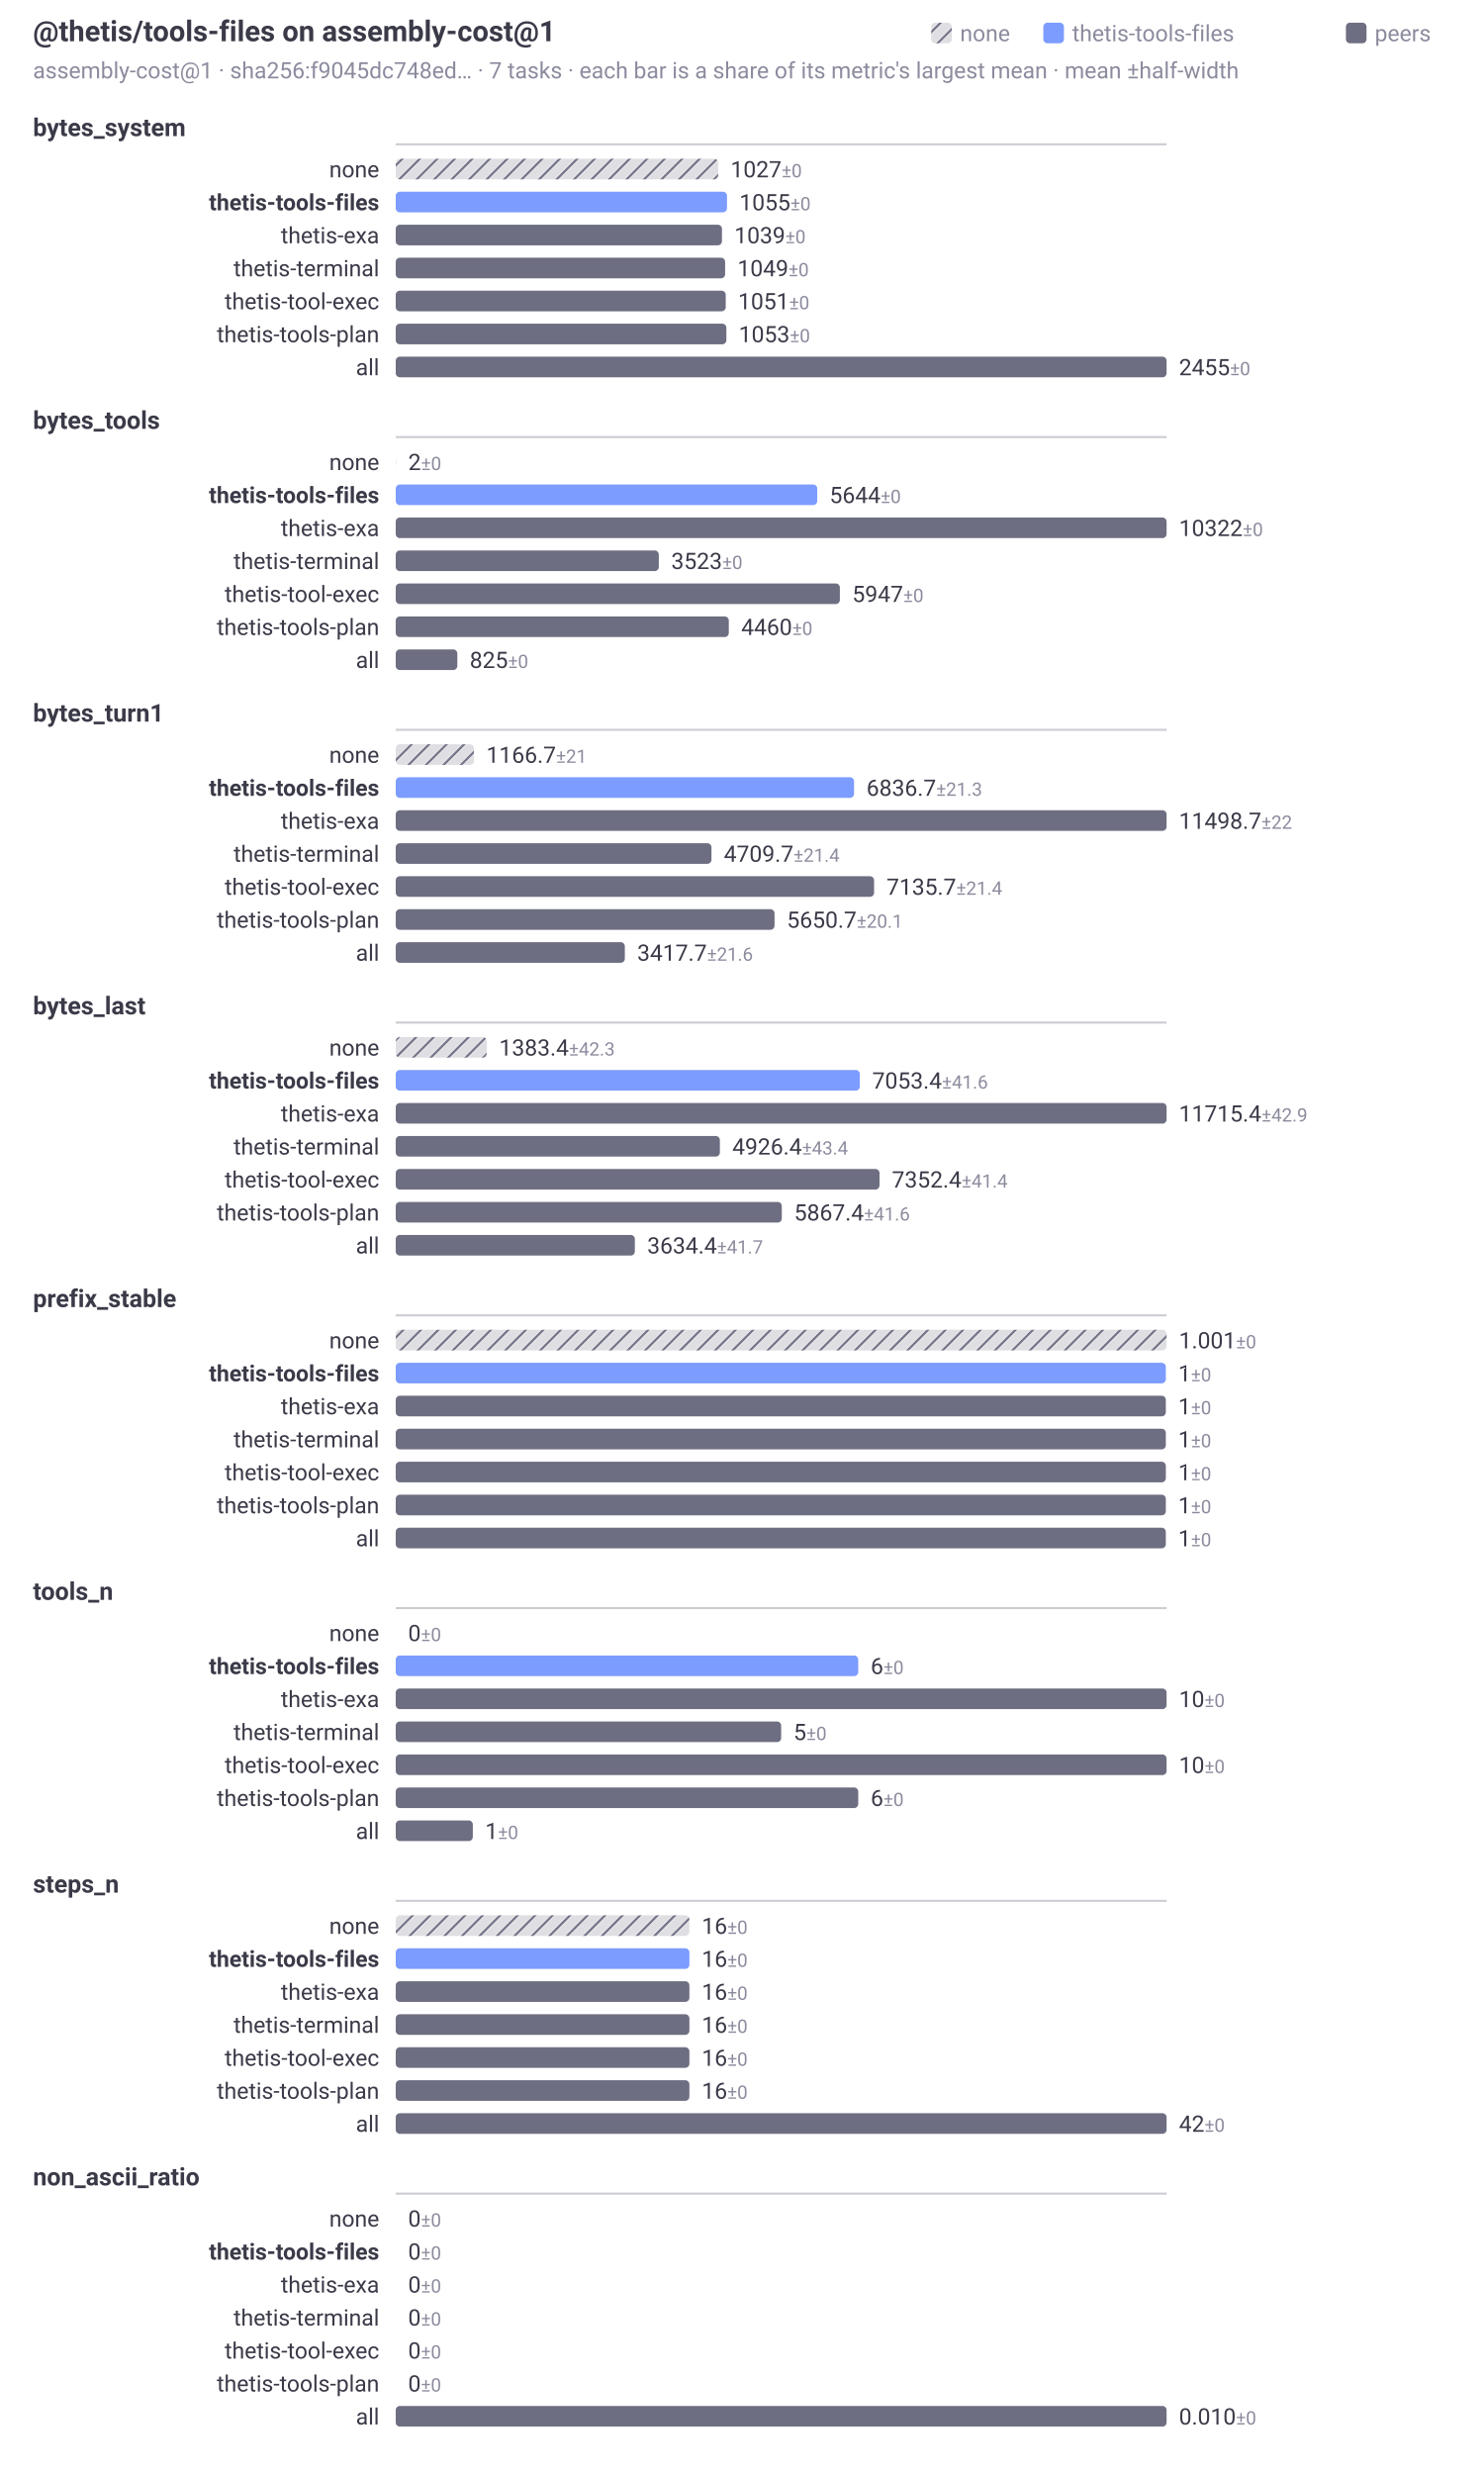
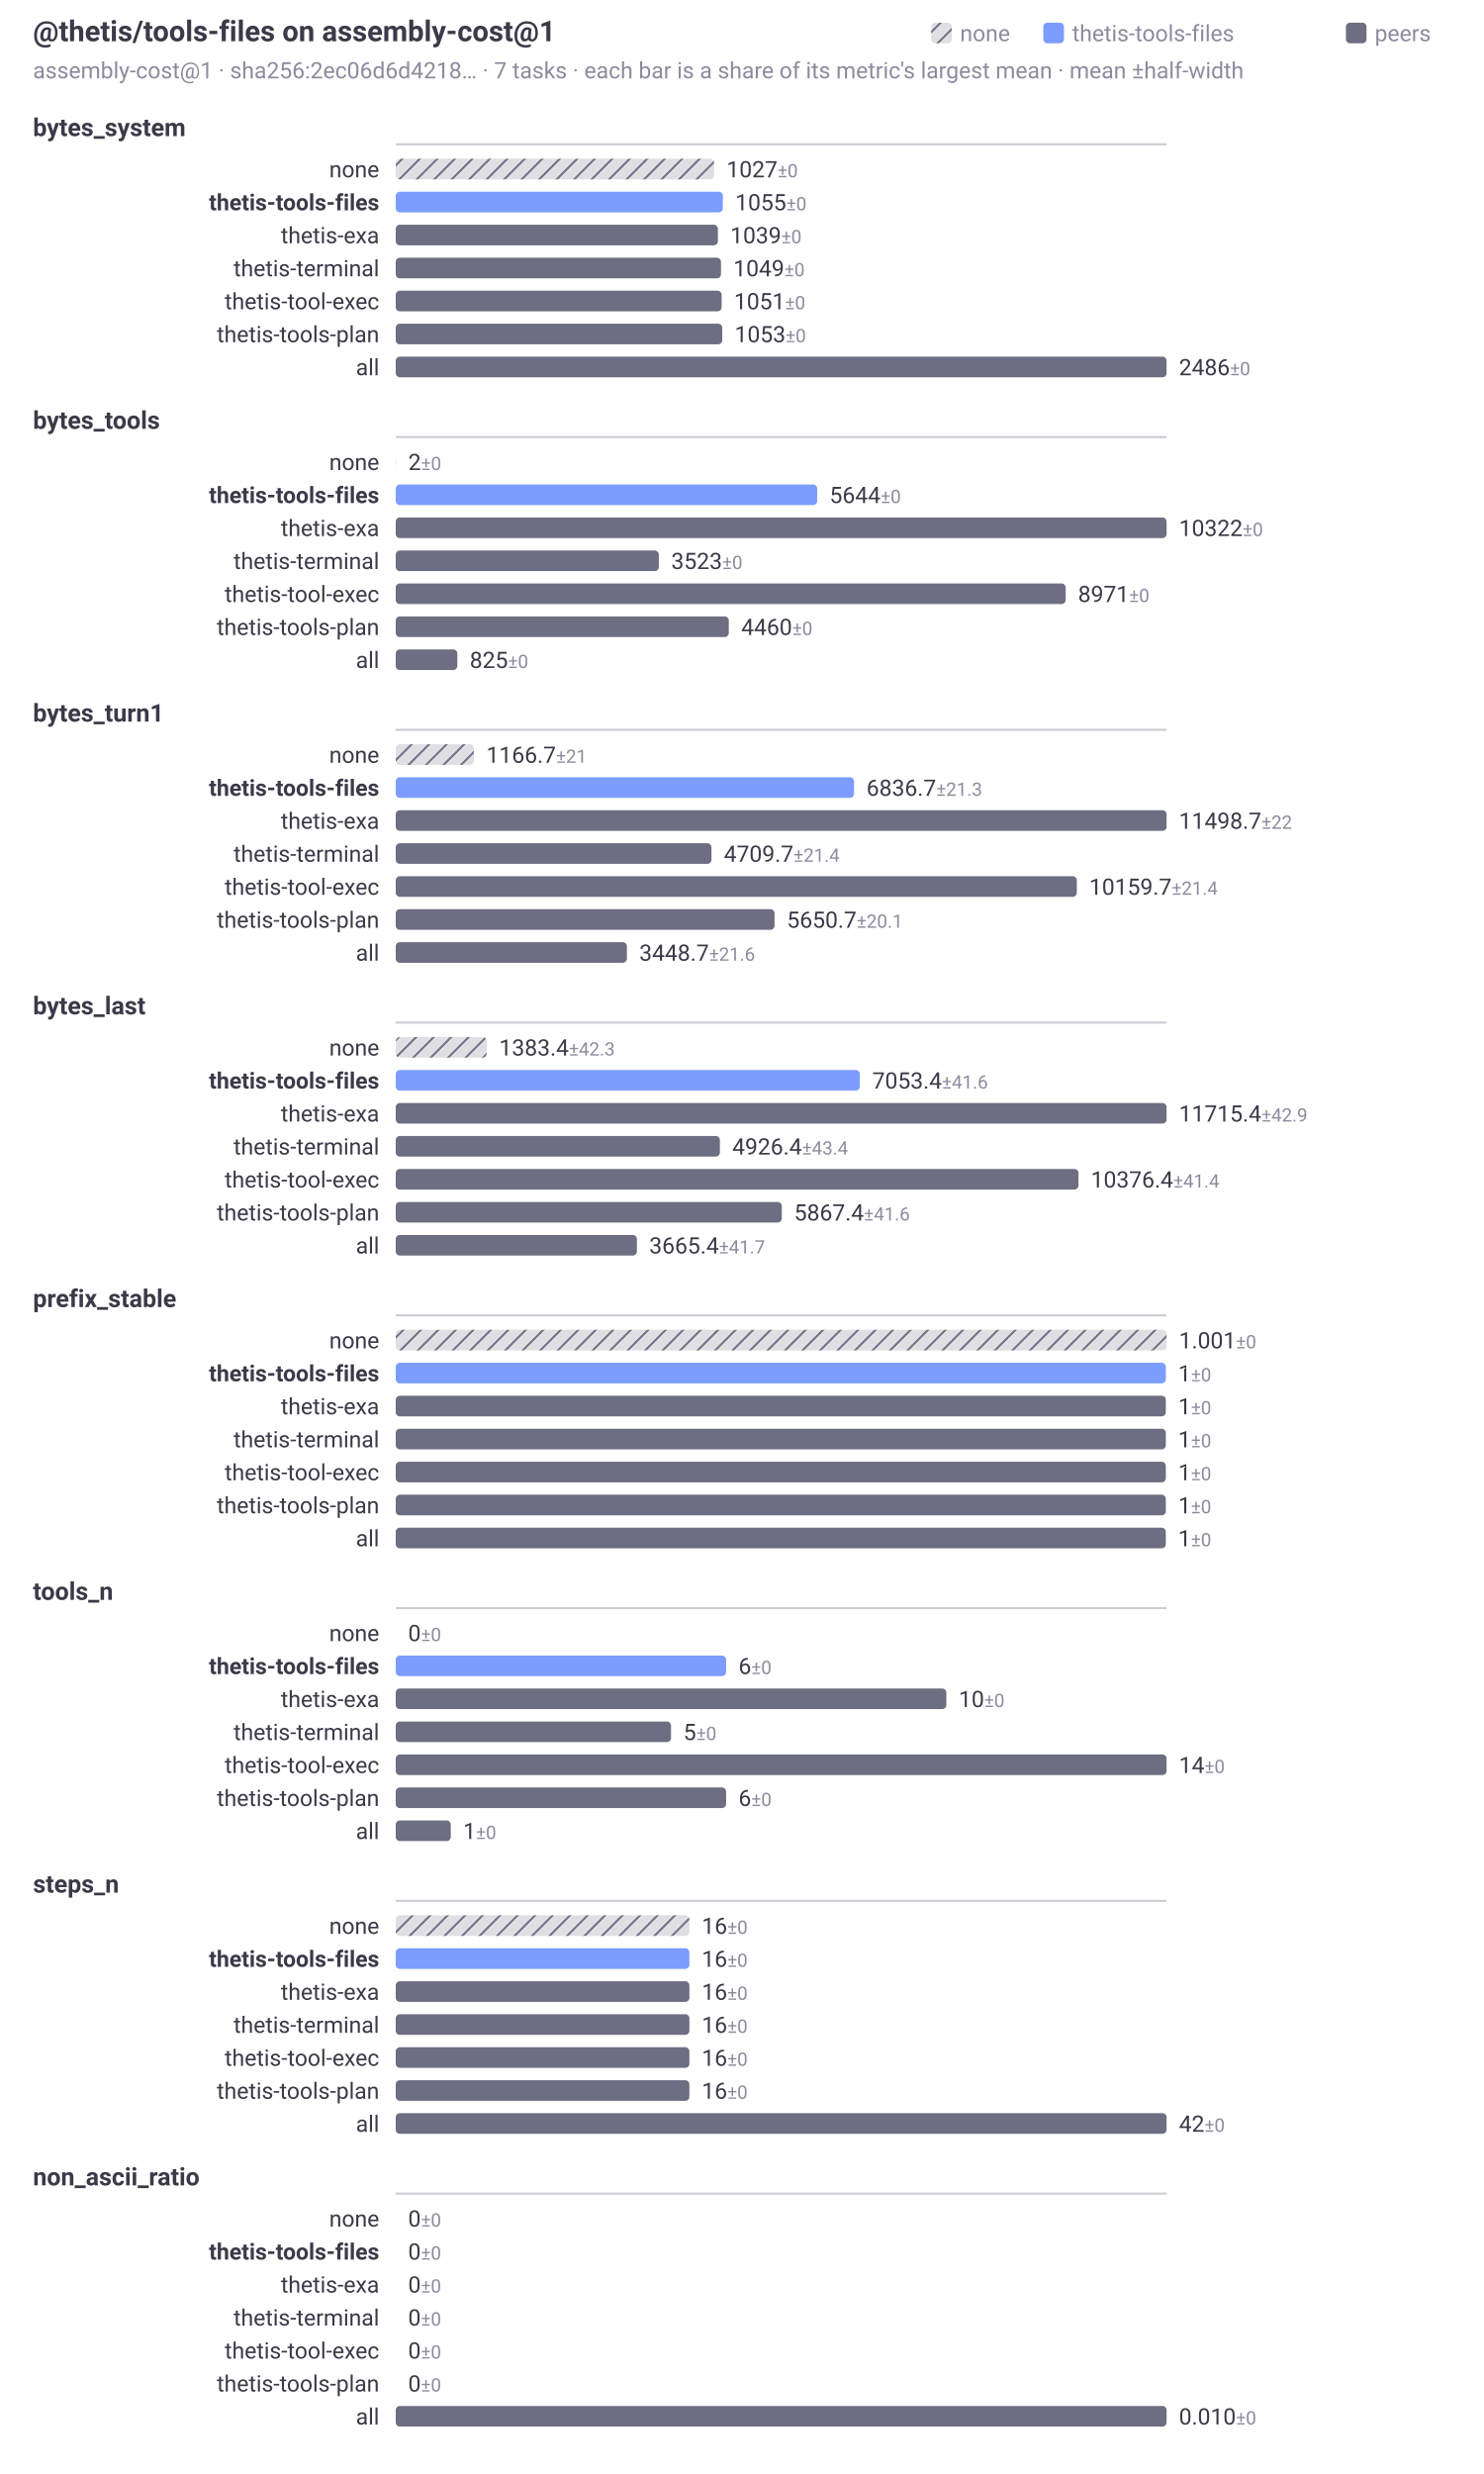
<svg xmlns="http://www.w3.org/2000/svg" width="720" height="1200" viewBox="0 0 720 1200" role="img" aria-labelledby="t d" font-family="system-ui, -apple-system, Segoe UI, Roboto, sans-serif">
  <style>.t{fill:#3a3a48}.f{fill:#8b8b9e}@media (prefers-color-scheme:dark){.t{fill:#d2d2dc}.f{fill:#9a9aae}}</style>
  <defs>
    <pattern id="hatch" width="6" height="6" patternUnits="userSpaceOnUse" patternTransform="rotate(45)">
      <rect width="6" height="6" fill="#6e6e82" fill-opacity="0.22" />
      <line x1="0" y1="0" x2="0" y2="6" stroke="#6e6e82" stroke-width="2" />
    </pattern>
  </defs>
  <text class="t" x="16" y="20" font-size="14" font-weight="600">@thetis/tools-files on assembly-cost@1</text>
-   <text class="f" x="16" y="38" font-size="11">assembly-cost@1 · sha256:f9045dc748ed… · 7 tasks · each bar is a share of its metric's largest mean · mean ±half-width</text>
+   <text class="f" x="16" y="38" font-size="11">assembly-cost@1 · sha256:2ec06d6d4218… · 7 tasks · each bar is a share of its metric's largest mean · mean ±half-width</text>
  <rect x="653" y="11" width="10" height="10" rx="2" fill="#6e6e82" />
  <text class="f" x="667" y="20" font-size="11">peers</text>
  <rect x="506.2" y="11" width="10" height="10" rx="2" fill="#7c9cff" />
  <text class="f" x="520.2" y="20" font-size="11">thetis-tools-files</text>
  <rect x="451.8" y="11" width="10" height="10" rx="2" fill="url(#hatch)" />
  <text class="f" x="465.8" y="20" font-size="11">none</text>
  <text class="t" x="16" y="66" font-size="12" font-weight="600">bytes_system</text>
  <line x1="192" y1="70" x2="566" y2="70" stroke="#6e6e82" stroke-opacity="0.35" stroke-width="1" />
  <text class="t" x="184" y="86" font-size="11" text-anchor="end">none</text>
-   <rect x="192" y="77" width="156.46" height="10" rx="2" fill="url(#hatch)" />
-   <text class="t" x="354.46" y="86" font-size="11">1027<tspan class="f" font-size="9"> ±0</tspan>
+   <rect x="192" y="77" width="154.5" height="10" rx="2" fill="url(#hatch)" />
+   <text class="t" x="352.5" y="86" font-size="11">1027<tspan class="f" font-size="9"> ±0</tspan>
  </text>
  <text class="t" x="184" y="102" font-size="11" text-anchor="end" font-weight="600">thetis-tools-files</text>
-   <rect x="192" y="93" width="160.72" height="10" rx="2" fill="#7c9cff" />
-   <text class="t" x="358.72" y="102" font-size="11">1055<tspan class="f" font-size="9"> ±0</tspan>
+   <rect x="192" y="93" width="158.72" height="10" rx="2" fill="#7c9cff" />
+   <text class="t" x="356.72" y="102" font-size="11">1055<tspan class="f" font-size="9"> ±0</tspan>
  </text>
  <text class="t" x="184" y="118" font-size="11" text-anchor="end">thetis-exa</text>
-   <rect x="192" y="109" width="158.28" height="10" rx="2" fill="#6e6e82" />
-   <text class="t" x="356.28" y="118" font-size="11">1039<tspan class="f" font-size="9"> ±0</tspan>
+   <rect x="192" y="109" width="156.31" height="10" rx="2" fill="#6e6e82" />
+   <text class="t" x="354.31" y="118" font-size="11">1039<tspan class="f" font-size="9"> ±0</tspan>
  </text>
  <text class="t" x="184" y="134" font-size="11" text-anchor="end">thetis-terminal</text>
-   <rect x="192" y="125" width="159.81" height="10" rx="2" fill="#6e6e82" />
-   <text class="t" x="357.81" y="134" font-size="11">1049<tspan class="f" font-size="9"> ±0</tspan>
+   <rect x="192" y="125" width="157.81" height="10" rx="2" fill="#6e6e82" />
+   <text class="t" x="355.81" y="134" font-size="11">1049<tspan class="f" font-size="9"> ±0</tspan>
  </text>
  <text class="t" x="184" y="150" font-size="11" text-anchor="end">thetis-tool-exec</text>
-   <rect x="192" y="141" width="160.11" height="10" rx="2" fill="#6e6e82" />
-   <text class="t" x="358.11" y="150" font-size="11">1051<tspan class="f" font-size="9"> ±0</tspan>
+   <rect x="192" y="141" width="158.12" height="10" rx="2" fill="#6e6e82" />
+   <text class="t" x="356.12" y="150" font-size="11">1051<tspan class="f" font-size="9"> ±0</tspan>
  </text>
  <text class="t" x="184" y="166" font-size="11" text-anchor="end">thetis-tools-plan</text>
-   <rect x="192" y="157" width="160.42" height="10" rx="2" fill="#6e6e82" />
-   <text class="t" x="358.42" y="166" font-size="11">1053<tspan class="f" font-size="9"> ±0</tspan>
+   <rect x="192" y="157" width="158.42" height="10" rx="2" fill="#6e6e82" />
+   <text class="t" x="356.42" y="166" font-size="11">1053<tspan class="f" font-size="9"> ±0</tspan>
  </text>
  <text class="t" x="184" y="182" font-size="11" text-anchor="end">all</text>
  <rect x="192" y="173" width="374" height="10" rx="2" fill="#6e6e82" />
-   <text class="t" x="572" y="182" font-size="11">2455<tspan class="f" font-size="9"> ±0</tspan>
+   <text class="t" x="572" y="182" font-size="11">2486<tspan class="f" font-size="9"> ±0</tspan>
  </text>
  <text class="t" x="16" y="208" font-size="12" font-weight="600">bytes_tools</text>
  <line x1="192" y1="212" x2="566" y2="212" stroke="#6e6e82" stroke-opacity="0.35" stroke-width="1" />
  <text class="t" x="184" y="228" font-size="11" text-anchor="end">none</text>
  <rect x="192" y="219" width="0.07" height="10" rx="2" fill="url(#hatch)" />
  <text class="t" x="198.07" y="228" font-size="11">2<tspan class="f" font-size="9"> ±0</tspan>
  </text>
  <text class="t" x="184" y="244" font-size="11" text-anchor="end" font-weight="600">thetis-tools-files</text>
  <rect x="192" y="235" width="204.5" height="10" rx="2" fill="#7c9cff" />
  <text class="t" x="402.5" y="244" font-size="11">5644<tspan class="f" font-size="9"> ±0</tspan>
  </text>
  <text class="t" x="184" y="260" font-size="11" text-anchor="end">thetis-exa</text>
  <rect x="192" y="251" width="374" height="10" rx="2" fill="#6e6e82" />
  <text class="t" x="572" y="260" font-size="11">10322<tspan class="f" font-size="9"> ±0</tspan>
  </text>
  <text class="t" x="184" y="276" font-size="11" text-anchor="end">thetis-terminal</text>
  <rect x="192" y="267" width="127.65" height="10" rx="2" fill="#6e6e82" />
  <text class="t" x="325.65" y="276" font-size="11">3523<tspan class="f" font-size="9"> ±0</tspan>
  </text>
  <text class="t" x="184" y="292" font-size="11" text-anchor="end">thetis-tool-exec</text>
-   <rect x="192" y="283" width="215.48" height="10" rx="2" fill="#6e6e82" />
-   <text class="t" x="413.48" y="292" font-size="11">5947<tspan class="f" font-size="9"> ±0</tspan>
+   <rect x="192" y="283" width="325.05" height="10" rx="2" fill="#6e6e82" />
+   <text class="t" x="523.05" y="292" font-size="11">8971<tspan class="f" font-size="9"> ±0</tspan>
  </text>
  <text class="t" x="184" y="308" font-size="11" text-anchor="end">thetis-tools-plan</text>
  <rect x="192" y="299" width="161.6" height="10" rx="2" fill="#6e6e82" />
  <text class="t" x="359.6" y="308" font-size="11">4460<tspan class="f" font-size="9"> ±0</tspan>
  </text>
  <text class="t" x="184" y="324" font-size="11" text-anchor="end">all</text>
  <rect x="192" y="315" width="29.89" height="10" rx="2" fill="#6e6e82" />
  <text class="t" x="227.89" y="324" font-size="11">825<tspan class="f" font-size="9"> ±0</tspan>
  </text>
  <text class="t" x="16" y="350" font-size="12" font-weight="600">bytes_turn1</text>
  <line x1="192" y1="354" x2="566" y2="354" stroke="#6e6e82" stroke-opacity="0.35" stroke-width="1" />
  <text class="t" x="184" y="370" font-size="11" text-anchor="end">none</text>
  <rect x="192" y="361" width="37.95" height="10" rx="2" fill="url(#hatch)" />
  <text class="t" x="235.95" y="370" font-size="11">1166.7<tspan class="f" font-size="9"> ±21</tspan>
  </text>
  <text class="t" x="184" y="386" font-size="11" text-anchor="end" font-weight="600">thetis-tools-files</text>
  <rect x="192" y="377" width="222.37" height="10" rx="2" fill="#7c9cff" />
  <text class="t" x="420.37" y="386" font-size="11">6836.7<tspan class="f" font-size="9"> ±21.3</tspan>
  </text>
  <text class="t" x="184" y="402" font-size="11" text-anchor="end">thetis-exa</text>
  <rect x="192" y="393" width="374" height="10" rx="2" fill="#6e6e82" />
  <text class="t" x="572" y="402" font-size="11">11498.7<tspan class="f" font-size="9"> ±22</tspan>
  </text>
  <text class="t" x="184" y="418" font-size="11" text-anchor="end">thetis-terminal</text>
  <rect x="192" y="409" width="153.19" height="10" rx="2" fill="#6e6e82" />
  <text class="t" x="351.19" y="418" font-size="11">4709.7<tspan class="f" font-size="9"> ±21.4</tspan>
  </text>
  <text class="t" x="184" y="434" font-size="11" text-anchor="end">thetis-tool-exec</text>
-   <rect x="192" y="425" width="232.09" height="10" rx="2" fill="#6e6e82" />
-   <text class="t" x="430.09" y="434" font-size="11">7135.7<tspan class="f" font-size="9"> ±21.4</tspan>
+   <rect x="192" y="425" width="330.45" height="10" rx="2" fill="#6e6e82" />
+   <text class="t" x="528.45" y="434" font-size="11">10159.7<tspan class="f" font-size="9"> ±21.4</tspan>
  </text>
  <text class="t" x="184" y="450" font-size="11" text-anchor="end">thetis-tools-plan</text>
  <rect x="192" y="441" width="183.79" height="10" rx="2" fill="#6e6e82" />
  <text class="t" x="381.79" y="450" font-size="11">5650.7<tspan class="f" font-size="9"> ±20.1</tspan>
  </text>
  <text class="t" x="184" y="466" font-size="11" text-anchor="end">all</text>
-   <rect x="192" y="457" width="111.16" height="10" rx="2" fill="#6e6e82" />
-   <text class="t" x="309.16" y="466" font-size="11">3417.7<tspan class="f" font-size="9"> ±21.6</tspan>
+   <rect x="192" y="457" width="112.17" height="10" rx="2" fill="#6e6e82" />
+   <text class="t" x="310.17" y="466" font-size="11">3448.7<tspan class="f" font-size="9"> ±21.6</tspan>
  </text>
  <text class="t" x="16" y="492" font-size="12" font-weight="600">bytes_last</text>
  <line x1="192" y1="496" x2="566" y2="496" stroke="#6e6e82" stroke-opacity="0.35" stroke-width="1" />
  <text class="t" x="184" y="512" font-size="11" text-anchor="end">none</text>
  <rect x="192" y="503" width="44.16" height="10" rx="2" fill="url(#hatch)" />
  <text class="t" x="242.16" y="512" font-size="11">1383.4<tspan class="f" font-size="9"> ±42.3</tspan>
  </text>
  <text class="t" x="184" y="528" font-size="11" text-anchor="end" font-weight="600">thetis-tools-files</text>
  <rect x="192" y="519" width="225.17" height="10" rx="2" fill="#7c9cff" />
  <text class="t" x="423.17" y="528" font-size="11">7053.4<tspan class="f" font-size="9"> ±41.6</tspan>
  </text>
  <text class="t" x="184" y="544" font-size="11" text-anchor="end">thetis-exa</text>
  <rect x="192" y="535" width="374" height="10" rx="2" fill="#6e6e82" />
  <text class="t" x="572" y="544" font-size="11">11715.4<tspan class="f" font-size="9"> ±42.9</tspan>
  </text>
  <text class="t" x="184" y="560" font-size="11" text-anchor="end">thetis-terminal</text>
  <rect x="192" y="551" width="157.27" height="10" rx="2" fill="#6e6e82" />
  <text class="t" x="355.27" y="560" font-size="11">4926.4<tspan class="f" font-size="9"> ±43.4</tspan>
  </text>
  <text class="t" x="184" y="576" font-size="11" text-anchor="end">thetis-tool-exec</text>
-   <rect x="192" y="567" width="234.72" height="10" rx="2" fill="#6e6e82" />
-   <text class="t" x="432.72" y="576" font-size="11">7352.4<tspan class="f" font-size="9"> ±41.4</tspan>
+   <rect x="192" y="567" width="331.25" height="10" rx="2" fill="#6e6e82" />
+   <text class="t" x="529.25" y="576" font-size="11">10376.4<tspan class="f" font-size="9"> ±41.4</tspan>
  </text>
  <text class="t" x="184" y="592" font-size="11" text-anchor="end">thetis-tools-plan</text>
  <rect x="192" y="583" width="187.31" height="10" rx="2" fill="#6e6e82" />
  <text class="t" x="385.31" y="592" font-size="11">5867.4<tspan class="f" font-size="9"> ±41.6</tspan>
  </text>
  <text class="t" x="184" y="608" font-size="11" text-anchor="end">all</text>
-   <rect x="192" y="599" width="116.02" height="10" rx="2" fill="#6e6e82" />
-   <text class="t" x="314.02" y="608" font-size="11">3634.4<tspan class="f" font-size="9"> ±41.7</tspan>
+   <rect x="192" y="599" width="117.01" height="10" rx="2" fill="#6e6e82" />
+   <text class="t" x="315.01" y="608" font-size="11">3665.4<tspan class="f" font-size="9"> ±41.7</tspan>
  </text>
  <text class="t" x="16" y="634" font-size="12" font-weight="600">prefix_stable</text>
  <line x1="192" y1="638" x2="566" y2="638" stroke="#6e6e82" stroke-opacity="0.35" stroke-width="1" />
  <text class="t" x="184" y="654" font-size="11" text-anchor="end">none</text>
  <rect x="192" y="645" width="374" height="10" rx="2" fill="url(#hatch)" />
  <text class="t" x="572" y="654" font-size="11">1.001<tspan class="f" font-size="9"> ±0</tspan>
  </text>
  <text class="t" x="184" y="670" font-size="11" text-anchor="end" font-weight="600">thetis-tools-files</text>
  <rect x="192" y="661" width="373.63" height="10" rx="2" fill="#7c9cff" />
  <text class="t" x="571.63" y="670" font-size="11">1<tspan class="f" font-size="9"> ±0</tspan>
  </text>
  <text class="t" x="184" y="686" font-size="11" text-anchor="end">thetis-exa</text>
  <rect x="192" y="677" width="373.63" height="10" rx="2" fill="#6e6e82" />
  <text class="t" x="571.63" y="686" font-size="11">1<tspan class="f" font-size="9"> ±0</tspan>
  </text>
  <text class="t" x="184" y="702" font-size="11" text-anchor="end">thetis-terminal</text>
  <rect x="192" y="693" width="373.63" height="10" rx="2" fill="#6e6e82" />
  <text class="t" x="571.63" y="702" font-size="11">1<tspan class="f" font-size="9"> ±0</tspan>
  </text>
  <text class="t" x="184" y="718" font-size="11" text-anchor="end">thetis-tool-exec</text>
  <rect x="192" y="709" width="373.63" height="10" rx="2" fill="#6e6e82" />
  <text class="t" x="571.63" y="718" font-size="11">1<tspan class="f" font-size="9"> ±0</tspan>
  </text>
  <text class="t" x="184" y="734" font-size="11" text-anchor="end">thetis-tools-plan</text>
  <rect x="192" y="725" width="373.63" height="10" rx="2" fill="#6e6e82" />
  <text class="t" x="571.63" y="734" font-size="11">1<tspan class="f" font-size="9"> ±0</tspan>
  </text>
  <text class="t" x="184" y="750" font-size="11" text-anchor="end">all</text>
  <rect x="192" y="741" width="373.63" height="10" rx="2" fill="#6e6e82" />
  <text class="t" x="571.63" y="750" font-size="11">1<tspan class="f" font-size="9"> ±0</tspan>
  </text>
  <text class="t" x="16" y="776" font-size="12" font-weight="600">tools_n</text>
  <line x1="192" y1="780" x2="566" y2="780" stroke="#6e6e82" stroke-opacity="0.35" stroke-width="1" />
  <text class="t" x="184" y="796" font-size="11" text-anchor="end">none</text>
  <rect x="192" y="787" width="0" height="10" rx="2" fill="url(#hatch)" />
  <text class="t" x="198" y="796" font-size="11">0<tspan class="f" font-size="9"> ±0</tspan>
  </text>
  <text class="t" x="184" y="812" font-size="11" text-anchor="end" font-weight="600">thetis-tools-files</text>
-   <rect x="192" y="803" width="224.4" height="10" rx="2" fill="#7c9cff" />
-   <text class="t" x="422.4" y="812" font-size="11">6<tspan class="f" font-size="9"> ±0</tspan>
+   <rect x="192" y="803" width="160.29" height="10" rx="2" fill="#7c9cff" />
+   <text class="t" x="358.29" y="812" font-size="11">6<tspan class="f" font-size="9"> ±0</tspan>
  </text>
  <text class="t" x="184" y="828" font-size="11" text-anchor="end">thetis-exa</text>
-   <rect x="192" y="819" width="374" height="10" rx="2" fill="#6e6e82" />
-   <text class="t" x="572" y="828" font-size="11">10<tspan class="f" font-size="9"> ±0</tspan>
+   <rect x="192" y="819" width="267.14" height="10" rx="2" fill="#6e6e82" />
+   <text class="t" x="465.14" y="828" font-size="11">10<tspan class="f" font-size="9"> ±0</tspan>
  </text>
  <text class="t" x="184" y="844" font-size="11" text-anchor="end">thetis-terminal</text>
-   <rect x="192" y="835" width="187" height="10" rx="2" fill="#6e6e82" />
-   <text class="t" x="385" y="844" font-size="11">5<tspan class="f" font-size="9"> ±0</tspan>
+   <rect x="192" y="835" width="133.57" height="10" rx="2" fill="#6e6e82" />
+   <text class="t" x="331.57" y="844" font-size="11">5<tspan class="f" font-size="9"> ±0</tspan>
  </text>
  <text class="t" x="184" y="860" font-size="11" text-anchor="end">thetis-tool-exec</text>
  <rect x="192" y="851" width="374" height="10" rx="2" fill="#6e6e82" />
-   <text class="t" x="572" y="860" font-size="11">10<tspan class="f" font-size="9"> ±0</tspan>
+   <text class="t" x="572" y="860" font-size="11">14<tspan class="f" font-size="9"> ±0</tspan>
  </text>
  <text class="t" x="184" y="876" font-size="11" text-anchor="end">thetis-tools-plan</text>
-   <rect x="192" y="867" width="224.4" height="10" rx="2" fill="#6e6e82" />
-   <text class="t" x="422.4" y="876" font-size="11">6<tspan class="f" font-size="9"> ±0</tspan>
+   <rect x="192" y="867" width="160.29" height="10" rx="2" fill="#6e6e82" />
+   <text class="t" x="358.29" y="876" font-size="11">6<tspan class="f" font-size="9"> ±0</tspan>
  </text>
  <text class="t" x="184" y="892" font-size="11" text-anchor="end">all</text>
-   <rect x="192" y="883" width="37.4" height="10" rx="2" fill="#6e6e82" />
-   <text class="t" x="235.4" y="892" font-size="11">1<tspan class="f" font-size="9"> ±0</tspan>
+   <rect x="192" y="883" width="26.71" height="10" rx="2" fill="#6e6e82" />
+   <text class="t" x="224.71" y="892" font-size="11">1<tspan class="f" font-size="9"> ±0</tspan>
  </text>
  <text class="t" x="16" y="918" font-size="12" font-weight="600">steps_n</text>
  <line x1="192" y1="922" x2="566" y2="922" stroke="#6e6e82" stroke-opacity="0.35" stroke-width="1" />
  <text class="t" x="184" y="938" font-size="11" text-anchor="end">none</text>
  <rect x="192" y="929" width="142.48" height="10" rx="2" fill="url(#hatch)" />
  <text class="t" x="340.48" y="938" font-size="11">16<tspan class="f" font-size="9"> ±0</tspan>
  </text>
  <text class="t" x="184" y="954" font-size="11" text-anchor="end" font-weight="600">thetis-tools-files</text>
  <rect x="192" y="945" width="142.48" height="10" rx="2" fill="#7c9cff" />
  <text class="t" x="340.48" y="954" font-size="11">16<tspan class="f" font-size="9"> ±0</tspan>
  </text>
  <text class="t" x="184" y="970" font-size="11" text-anchor="end">thetis-exa</text>
  <rect x="192" y="961" width="142.48" height="10" rx="2" fill="#6e6e82" />
  <text class="t" x="340.48" y="970" font-size="11">16<tspan class="f" font-size="9"> ±0</tspan>
  </text>
  <text class="t" x="184" y="986" font-size="11" text-anchor="end">thetis-terminal</text>
  <rect x="192" y="977" width="142.48" height="10" rx="2" fill="#6e6e82" />
  <text class="t" x="340.48" y="986" font-size="11">16<tspan class="f" font-size="9"> ±0</tspan>
  </text>
  <text class="t" x="184" y="1002" font-size="11" text-anchor="end">thetis-tool-exec</text>
  <rect x="192" y="993" width="142.48" height="10" rx="2" fill="#6e6e82" />
  <text class="t" x="340.48" y="1002" font-size="11">16<tspan class="f" font-size="9"> ±0</tspan>
  </text>
  <text class="t" x="184" y="1018" font-size="11" text-anchor="end">thetis-tools-plan</text>
  <rect x="192" y="1009" width="142.48" height="10" rx="2" fill="#6e6e82" />
  <text class="t" x="340.48" y="1018" font-size="11">16<tspan class="f" font-size="9"> ±0</tspan>
  </text>
  <text class="t" x="184" y="1034" font-size="11" text-anchor="end">all</text>
  <rect x="192" y="1025" width="374" height="10" rx="2" fill="#6e6e82" />
  <text class="t" x="572" y="1034" font-size="11">42<tspan class="f" font-size="9"> ±0</tspan>
  </text>
  <text class="t" x="16" y="1060" font-size="12" font-weight="600">non_ascii_ratio</text>
  <line x1="192" y1="1064" x2="566" y2="1064" stroke="#6e6e82" stroke-opacity="0.35" stroke-width="1" />
  <text class="t" x="184" y="1080" font-size="11" text-anchor="end">none</text>
  <rect x="192" y="1071" width="0" height="10" rx="2" fill="url(#hatch)" />
  <text class="t" x="198" y="1080" font-size="11">0<tspan class="f" font-size="9"> ±0</tspan>
  </text>
  <text class="t" x="184" y="1096" font-size="11" text-anchor="end" font-weight="600">thetis-tools-files</text>
  <rect x="192" y="1087" width="0" height="10" rx="2" fill="#7c9cff" />
  <text class="t" x="198" y="1096" font-size="11">0<tspan class="f" font-size="9"> ±0</tspan>
  </text>
  <text class="t" x="184" y="1112" font-size="11" text-anchor="end">thetis-exa</text>
  <rect x="192" y="1103" width="0" height="10" rx="2" fill="#6e6e82" />
  <text class="t" x="198" y="1112" font-size="11">0<tspan class="f" font-size="9"> ±0</tspan>
  </text>
  <text class="t" x="184" y="1128" font-size="11" text-anchor="end">thetis-terminal</text>
  <rect x="192" y="1119" width="0" height="10" rx="2" fill="#6e6e82" />
  <text class="t" x="198" y="1128" font-size="11">0<tspan class="f" font-size="9"> ±0</tspan>
  </text>
  <text class="t" x="184" y="1144" font-size="11" text-anchor="end">thetis-tool-exec</text>
  <rect x="192" y="1135" width="0" height="10" rx="2" fill="#6e6e82" />
  <text class="t" x="198" y="1144" font-size="11">0<tspan class="f" font-size="9"> ±0</tspan>
  </text>
  <text class="t" x="184" y="1160" font-size="11" text-anchor="end">thetis-tools-plan</text>
  <rect x="192" y="1151" width="0" height="10" rx="2" fill="#6e6e82" />
  <text class="t" x="198" y="1160" font-size="11">0<tspan class="f" font-size="9"> ±0</tspan>
  </text>
  <text class="t" x="184" y="1176" font-size="11" text-anchor="end">all</text>
  <rect x="192" y="1167" width="374" height="10" rx="2" fill="#6e6e82" />
  <text class="t" x="572" y="1176" font-size="11">0.010<tspan class="f" font-size="9"> ±0</tspan>
  </text>
</svg>
